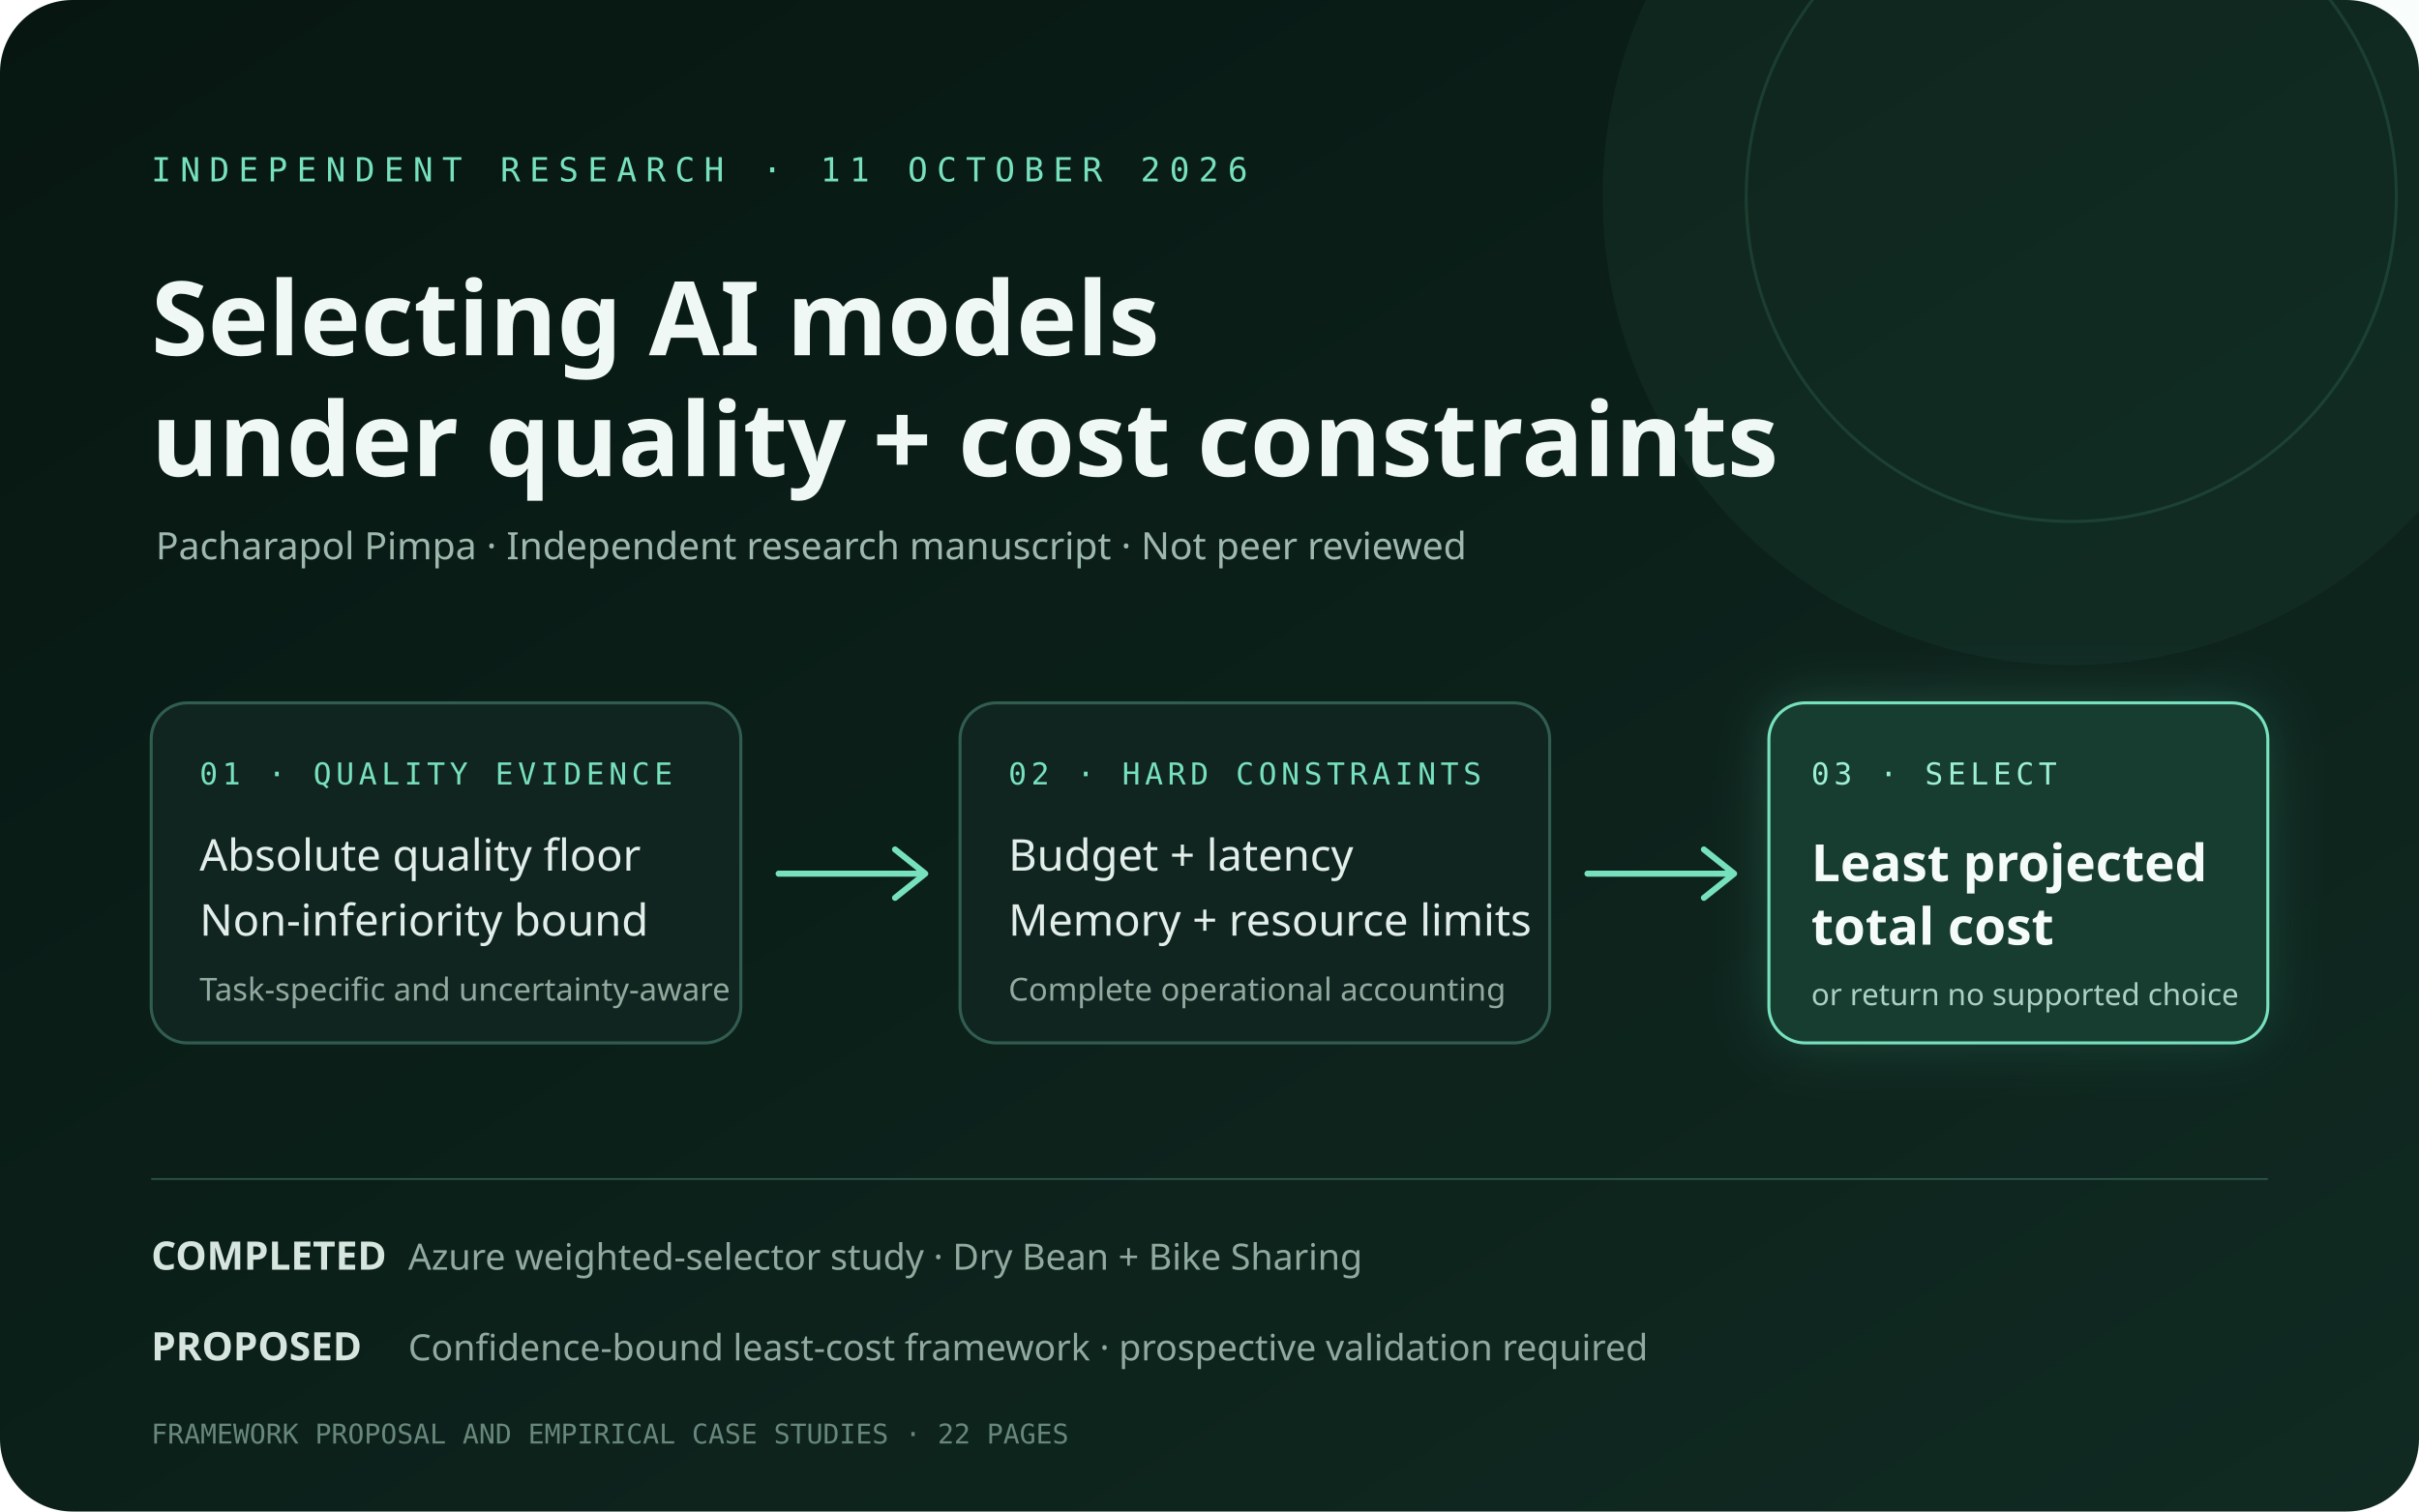
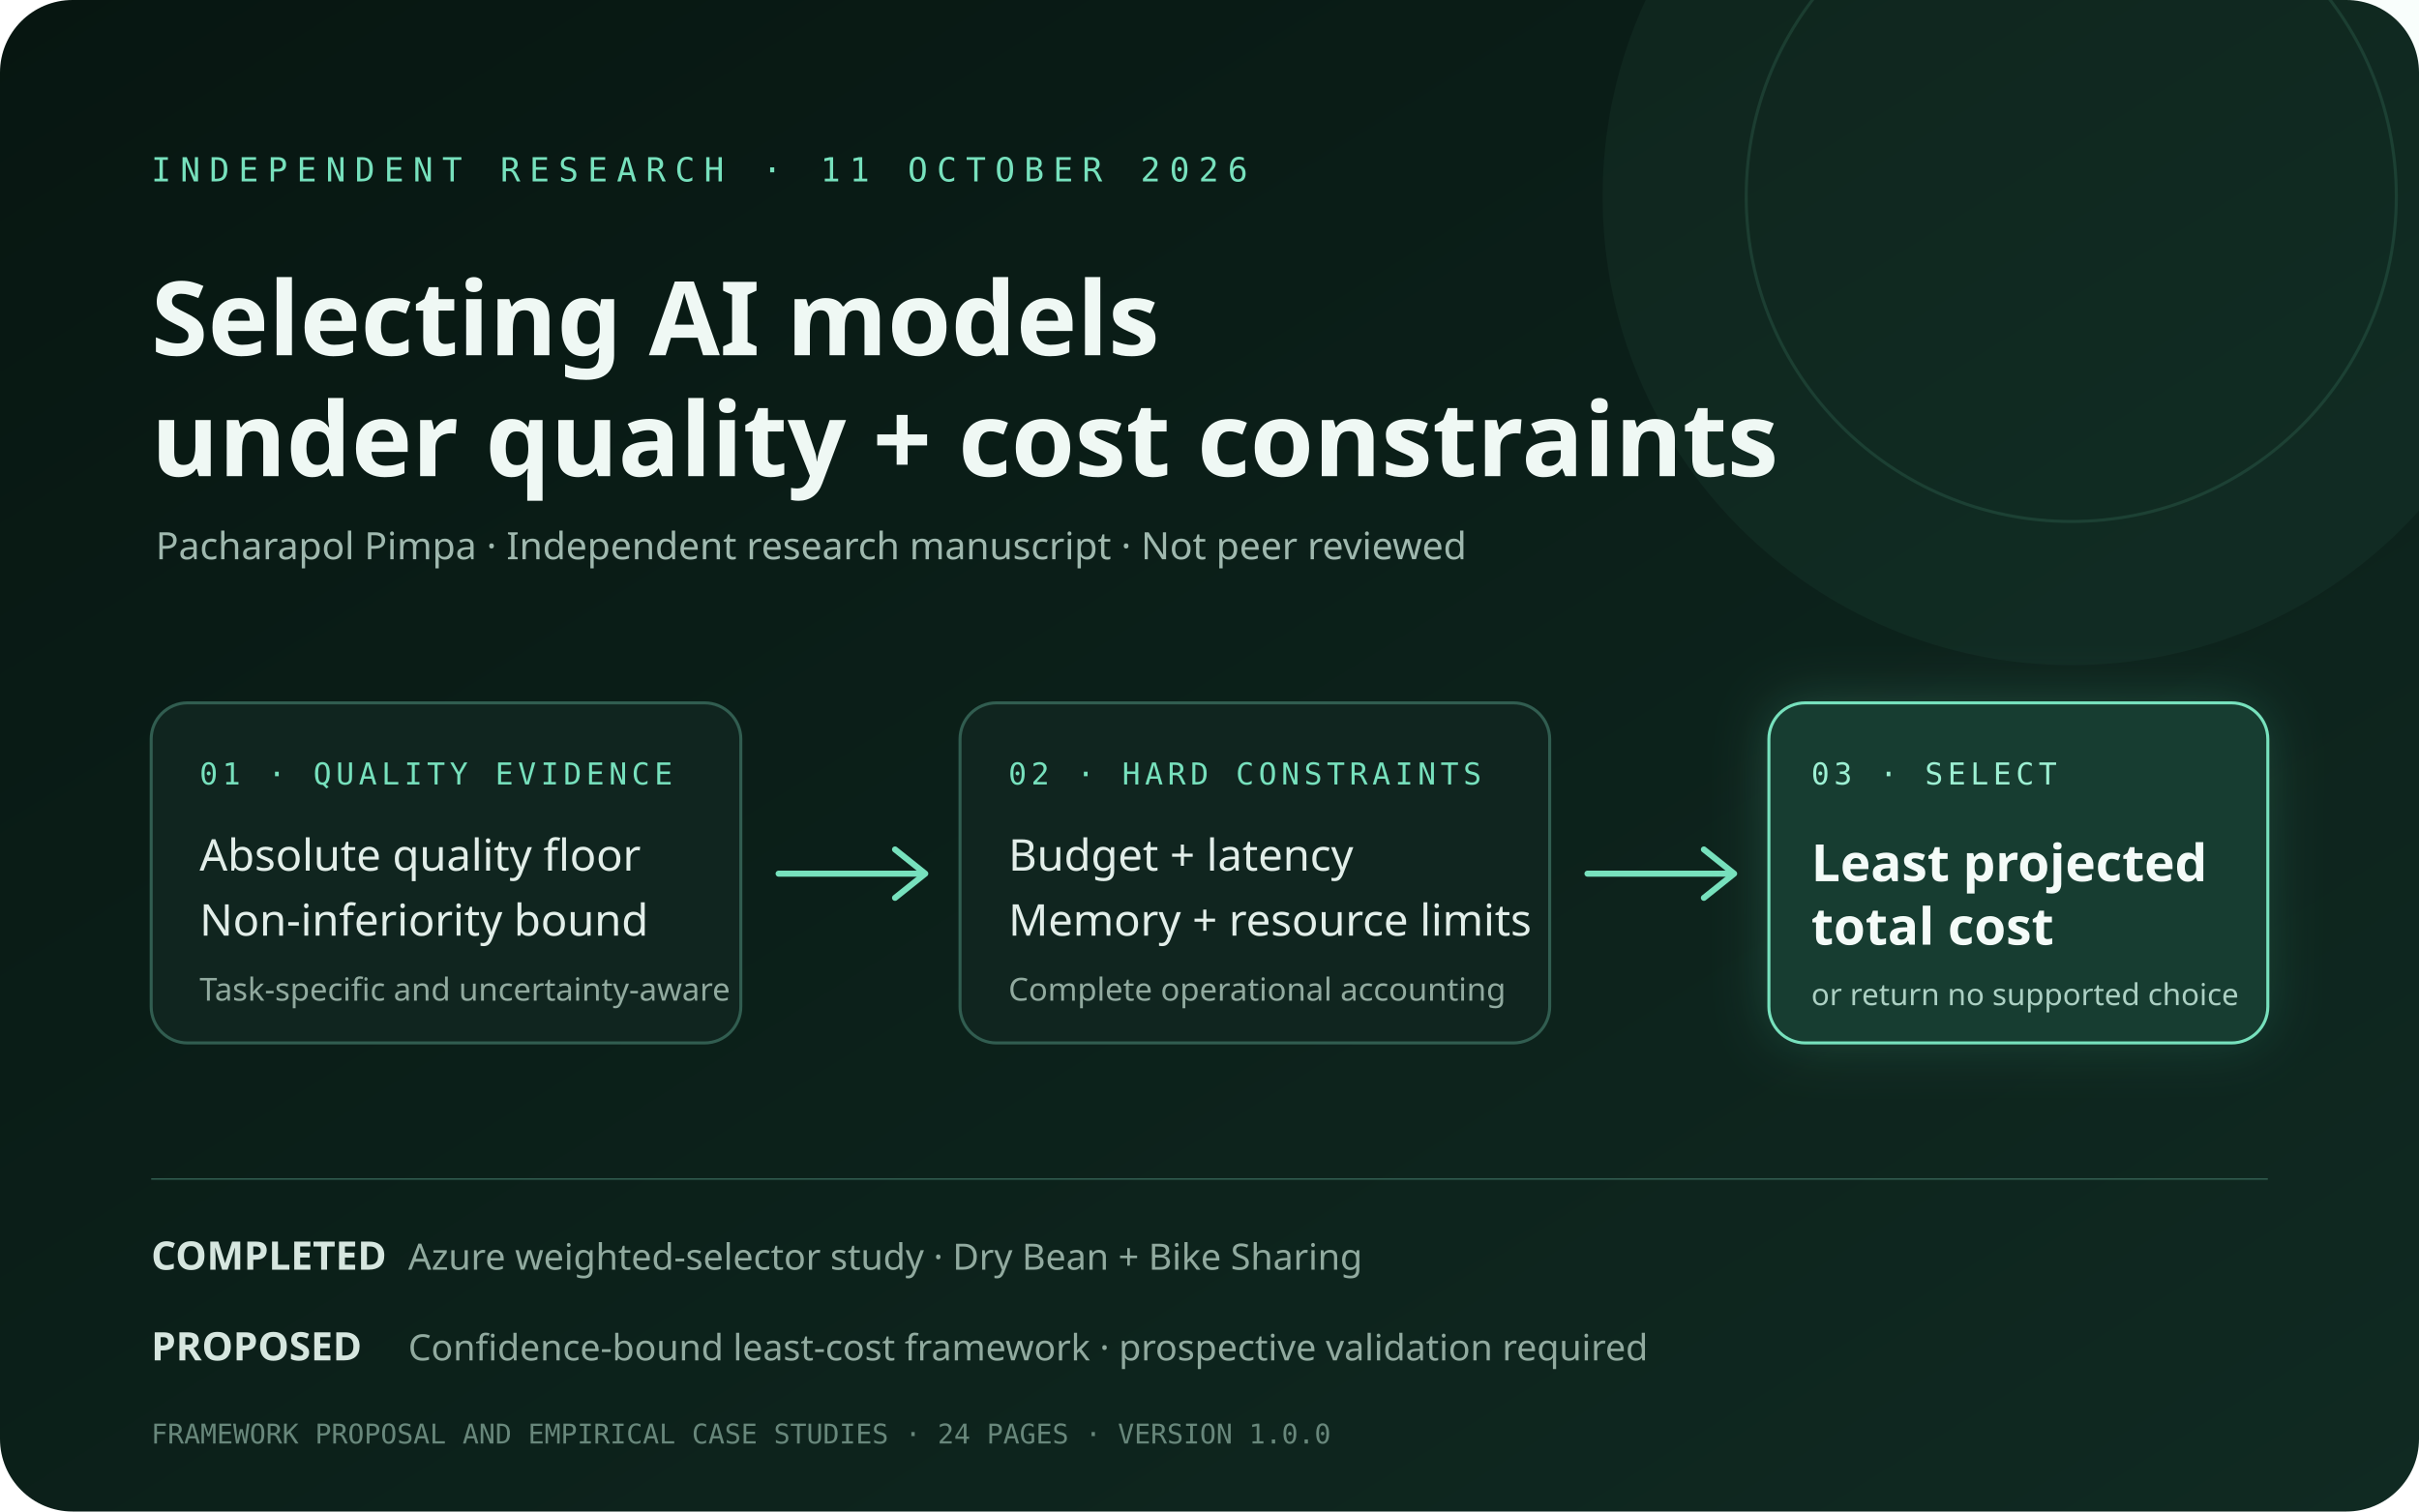
<svg xmlns="http://www.w3.org/2000/svg" viewBox="0 0 1600 1000" role="img" aria-labelledby="title desc">
  <defs>
    <linearGradient id="background" x1="0" y1="0" x2="1" y2="1">
      <stop stop-color="#071611" />
      <stop offset="1" stop-color="#102a22" />
    </linearGradient>
    <linearGradient id="accent" x1="0" y1="0" x2="1" y2="1">
      <stop stop-color="#77e1bd" />
      <stop offset="1" stop-color="#3da989" />
    </linearGradient>
    <filter id="soft-glow" x="-50%" y="-50%" width="200%" height="200%">
      <feGaussianBlur stdDeviation="18" result="blur" />
      <feMerge>
        <feMergeNode in="blur" />
        <feMergeNode in="SourceGraphic" />
      </feMerge>
    </filter>
  </defs>
  <rect width="1600" height="1000" rx="48" fill="url(#background)" />
  <circle cx="1370" cy="130" r="310" fill="#77e1bd" opacity=".045" />
  <circle cx="1370" cy="130" r="215" fill="none" stroke="#77e1bd" stroke-opacity=".12" stroke-width="2" />
  <text x="100" y="120" fill="#77e1bd" font-family="monospace" font-size="22" letter-spacing="6">INDEPENDENT RESEARCH · 11 OCTOBER 2026</text>
  <text x="100" y="235" fill="#eff8f4" font-family="sans-serif" font-size="68" font-weight="650">Selecting AI models</text>
  <text x="100" y="315" fill="#eff8f4" font-family="sans-serif" font-size="68" font-weight="650">under quality + cost constraints</text>
  <text x="103" y="370" fill="#9fb8ae" font-family="sans-serif" font-size="25">Pacharapol Pimpa · Independent research manuscript · Not peer reviewed</text>
  <g transform="translate(100 465)">
    <rect width="390" height="225" rx="24" fill="#10251f" stroke="#315d50" stroke-width="2" />
    <text x="32" y="54" fill="#77e1bd" font-family="monospace" font-size="20" letter-spacing="3">01 · QUALITY EVIDENCE</text>
    <text x="32" y="111" fill="#e2eee9" font-family="sans-serif" font-size="29">Absolute quality floor</text>
    <text x="32" y="154" fill="#e2eee9" font-family="sans-serif" font-size="29">Non-inferiority bound</text>
    <text x="32" y="197" fill="#91aa9f" font-family="sans-serif" font-size="21">Task-specific and uncertainty-aware</text>
  </g>
  <path d="M515 578h95" stroke="#77e1bd" stroke-width="4" stroke-linecap="round" />
  <path d="m592 562 20 16-20 16" fill="none" stroke="#77e1bd" stroke-width="4" stroke-linecap="round" stroke-linejoin="round" />
  <g transform="translate(635 465)">
    <rect width="390" height="225" rx="24" fill="#10251f" stroke="#315d50" stroke-width="2" />
    <text x="32" y="54" fill="#77e1bd" font-family="monospace" font-size="20" letter-spacing="3">02 · HARD CONSTRAINTS</text>
    <text x="32" y="111" fill="#e2eee9" font-family="sans-serif" font-size="29">Budget + latency</text>
    <text x="32" y="154" fill="#e2eee9" font-family="sans-serif" font-size="29">Memory + resource limits</text>
    <text x="32" y="197" fill="#91aa9f" font-family="sans-serif" font-size="21">Complete operational accounting</text>
  </g>
  <path d="M1050 578h95" stroke="#77e1bd" stroke-width="4" stroke-linecap="round" />
  <path d="m1127 562 20 16-20 16" fill="none" stroke="#77e1bd" stroke-width="4" stroke-linecap="round" stroke-linejoin="round" />
  <g transform="translate(1170 465)">
    <rect width="330" height="225" rx="24" fill="url(#accent)" filter="url(#soft-glow)" opacity=".22" />
    <rect width="330" height="225" rx="24" fill="#173d31" stroke="#77e1bd" stroke-width="2" />
    <text x="28" y="54" fill="#9df0d3" font-family="monospace" font-size="20" letter-spacing="3">03 · SELECT</text>
    <text x="28" y="118" fill="#f4fbf8" font-family="sans-serif" font-size="34" font-weight="650">Least projected</text>
    <text x="28" y="160" fill="#f4fbf8" font-family="sans-serif" font-size="34" font-weight="650">total cost</text>
    <text x="28" y="200" fill="#acd0c3" font-family="sans-serif" font-size="20">or return no supported choice</text>
  </g>
  <line x1="100" y1="780" x2="1500" y2="780" stroke="#315d50" />
  <text x="100" y="840" fill="#d6e6df" font-family="sans-serif" font-size="26" font-weight="600">COMPLETED</text>
  <text x="270" y="840" fill="#91aa9f" font-family="sans-serif" font-size="24">Azure weighted-selector study · Dry Bean + Bike Sharing</text>
  <text x="100" y="900" fill="#d6e6df" font-family="sans-serif" font-size="26" font-weight="600">PROPOSED</text>
  <text x="270" y="900" fill="#91aa9f" font-family="sans-serif" font-size="24">Confidence-bound least-cost framework · prospective validation required</text>
-   <text x="100" y="955" fill="#68877b" font-family="monospace" font-size="18">FRAMEWORK PROPOSAL AND EMPIRICAL CASE STUDIES · 22 PAGES</text>
+   <text x="100" y="955" fill="#68877b" font-family="monospace" font-size="18">FRAMEWORK PROPOSAL AND EMPIRICAL CASE STUDIES · 24 PAGES · VERSION 1.0.0</text>
</svg>
